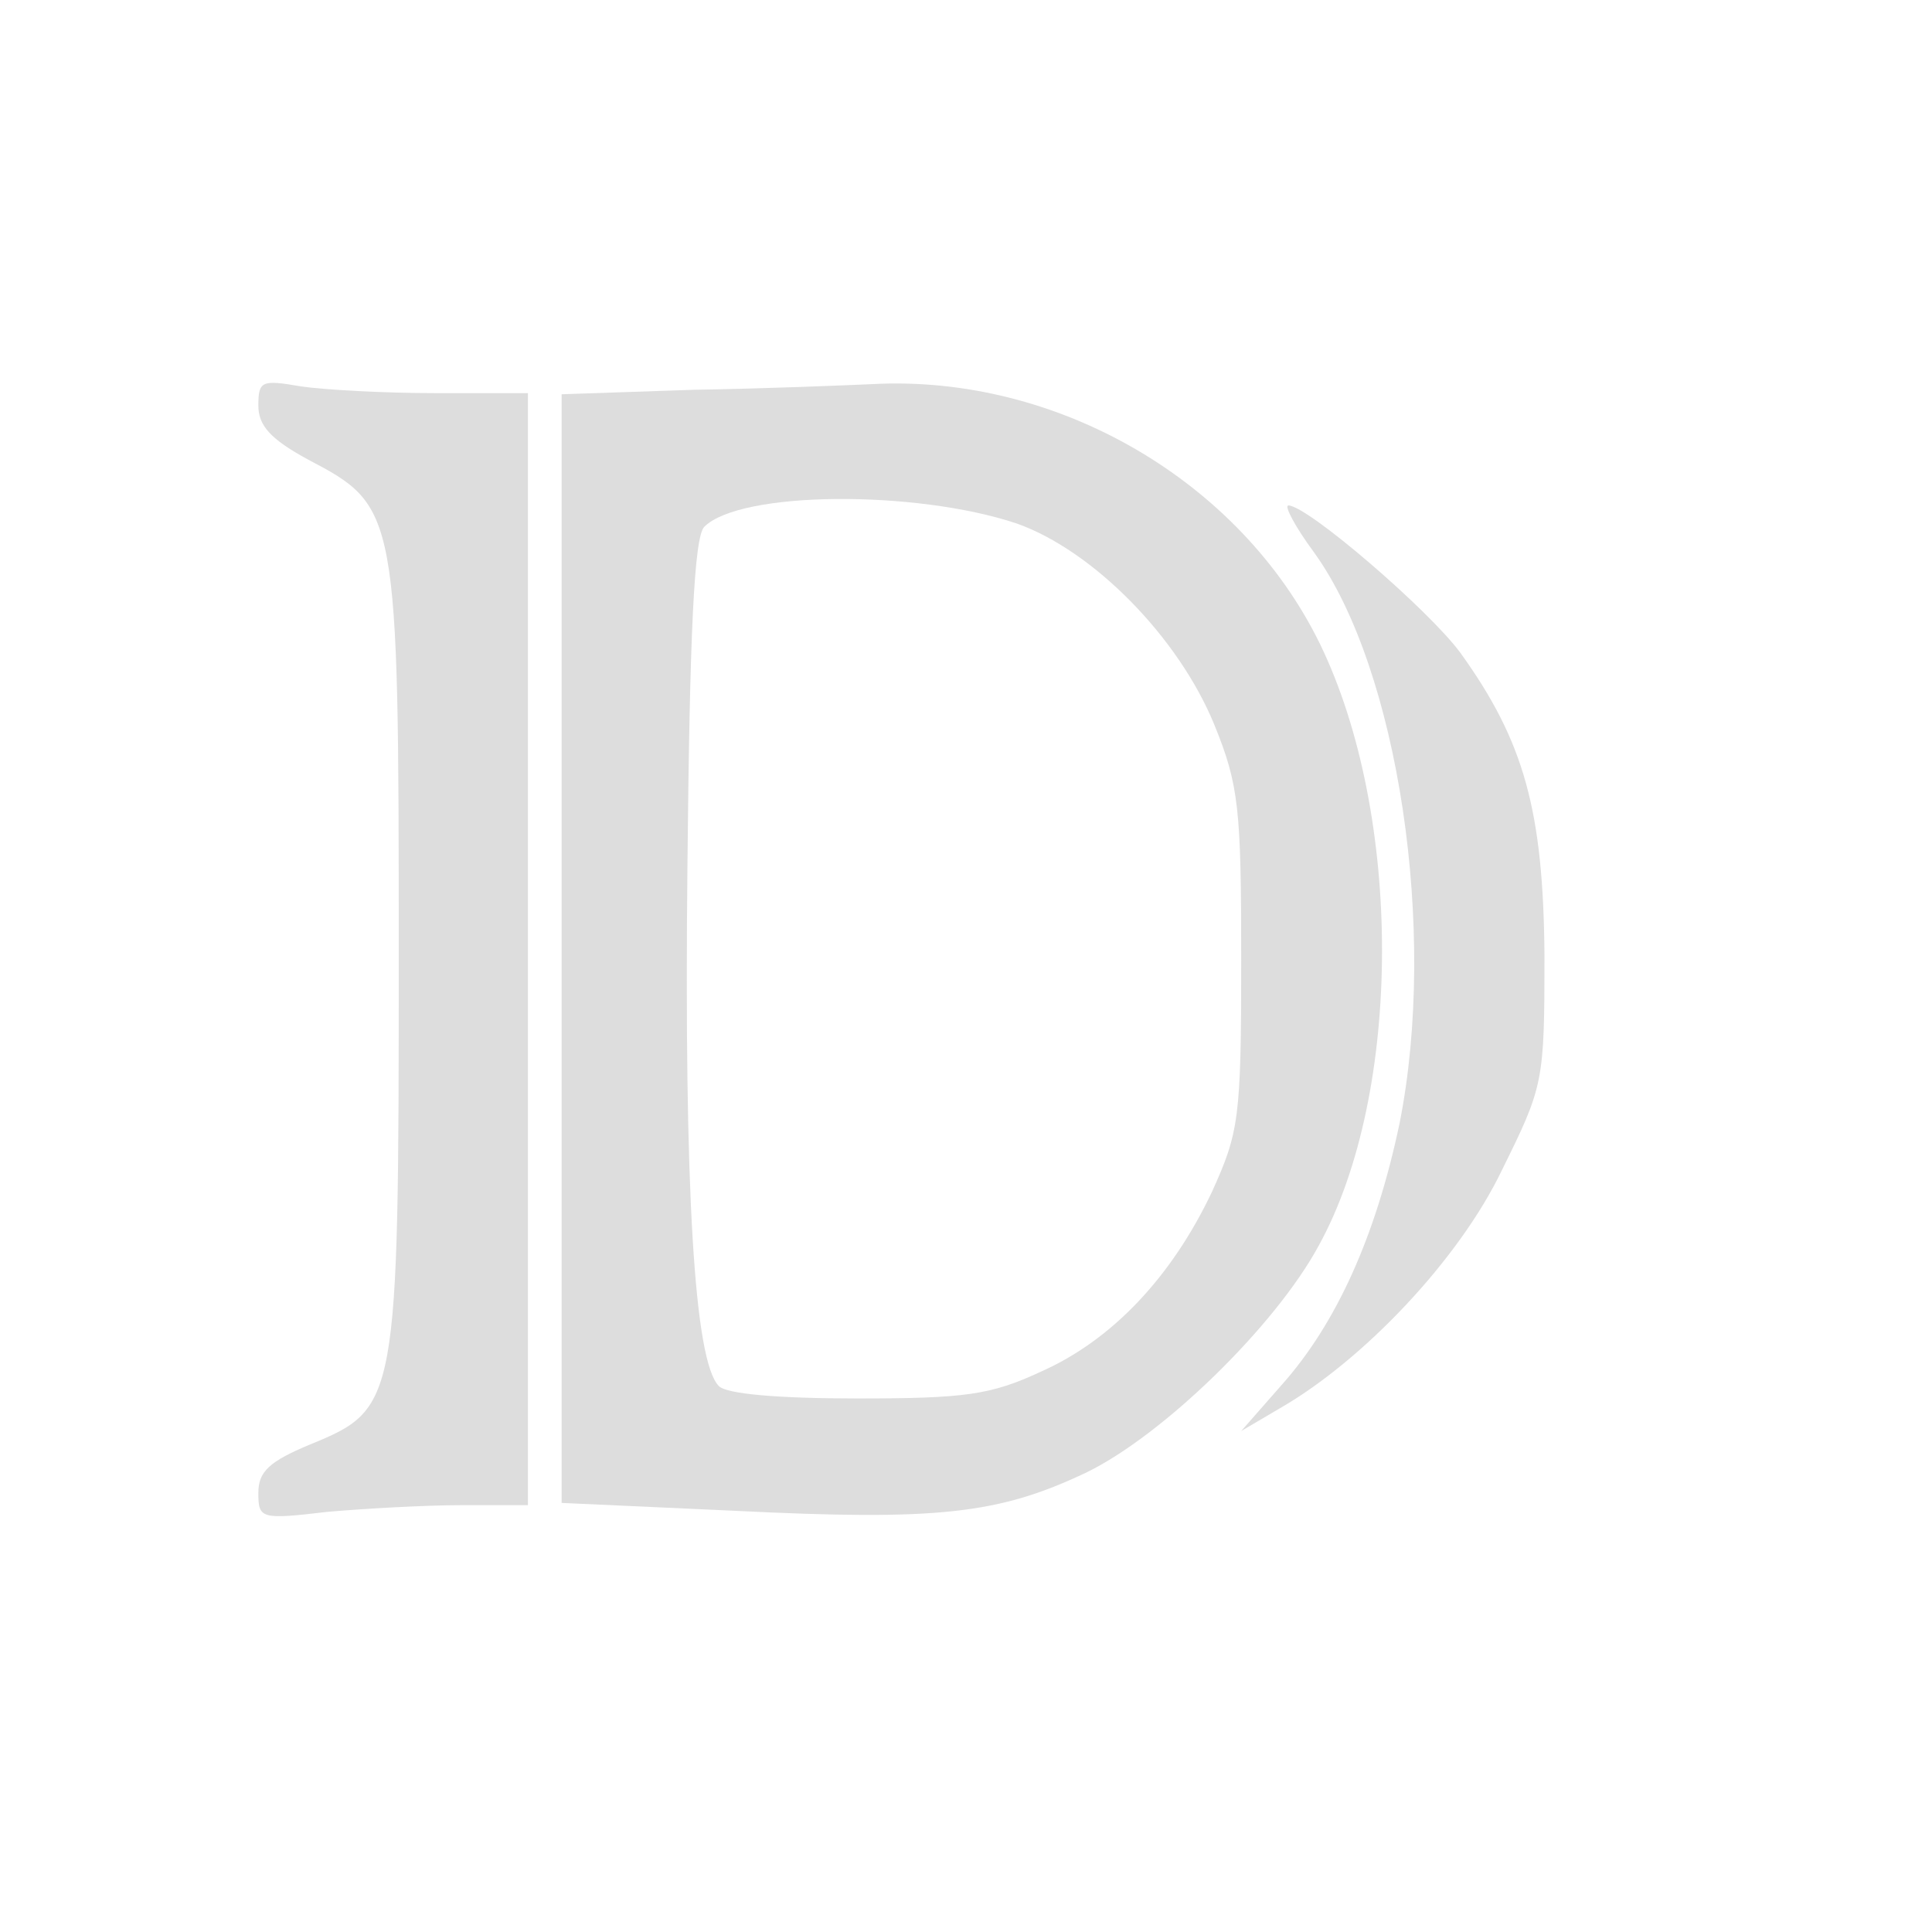
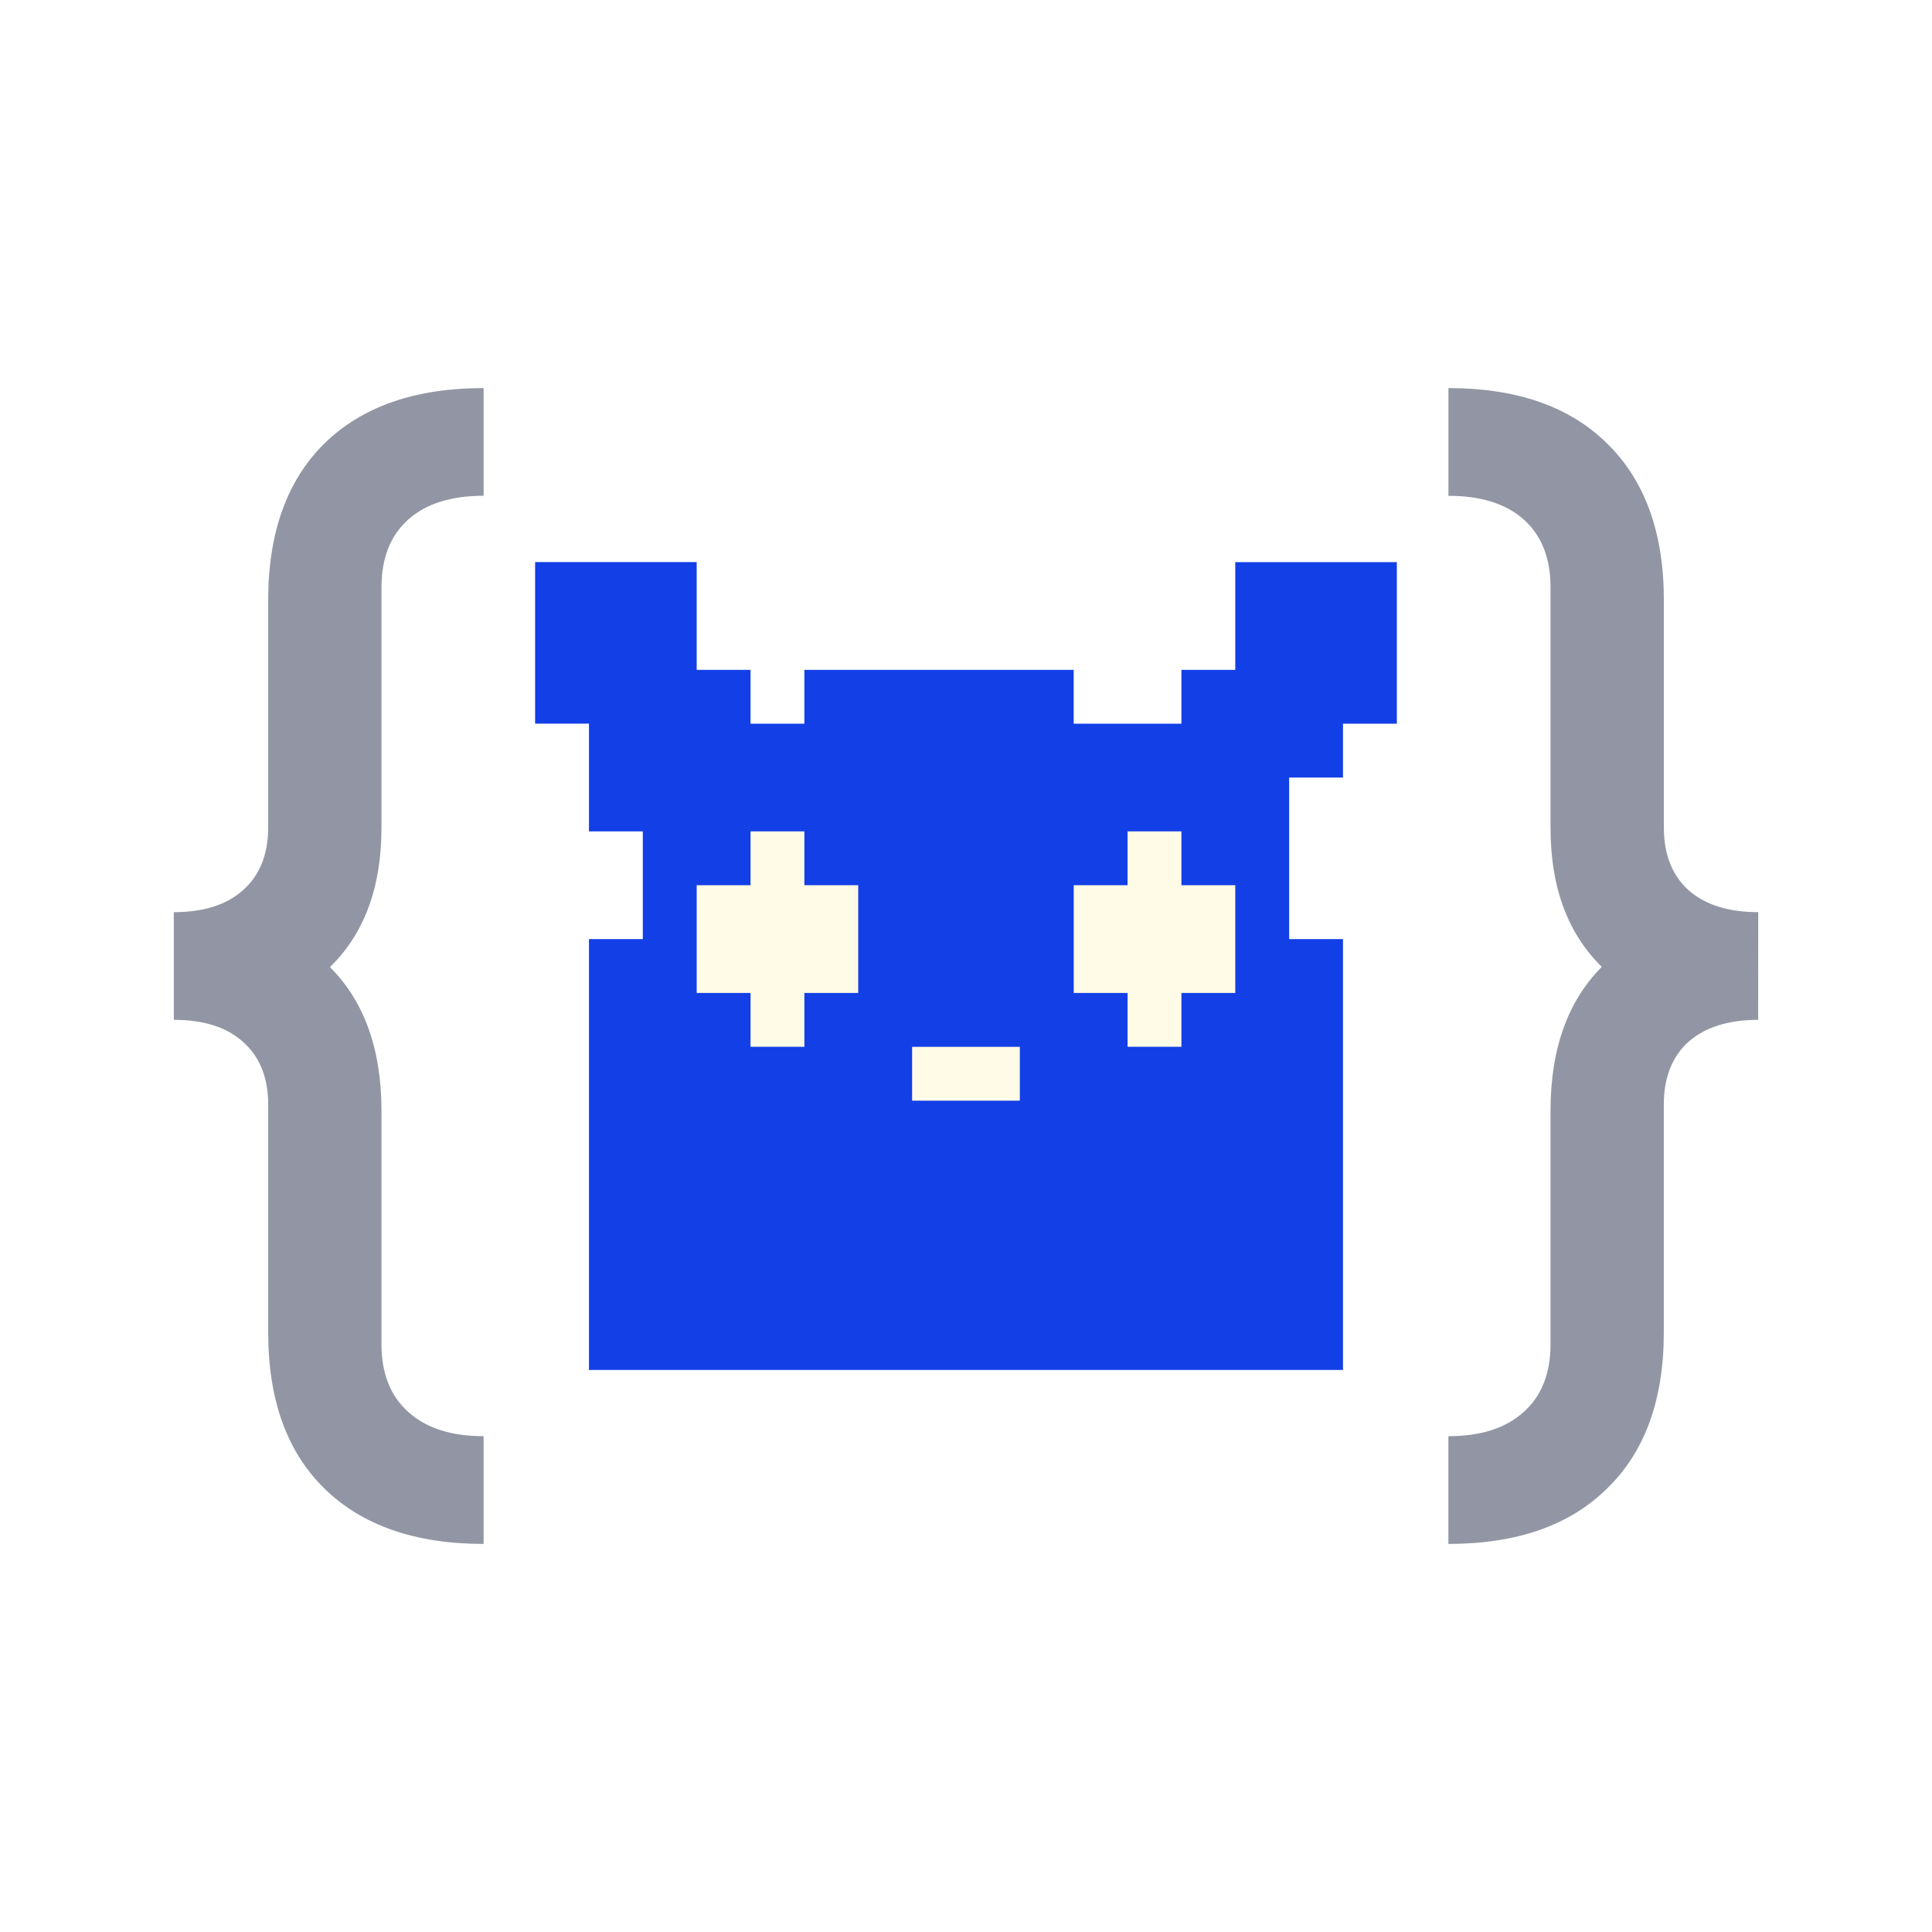
- <svg xmlns="http://www.w3.org/2000/svg" version="1.0" width="38pt" height="38pt" viewBox="0 0 172 172" preserveAspectRatio="xMidYMid meet">
-   <g transform="translate(0,172) scale(0.1,-0.1)" fill="#dddddd" stroke="none">
-     <path d="M230 1359 c0 -18 11 -30 44 -48 80 -42 81 -45 81 -441 0 -400 -1 -404 -79 -436 -36 -15 -46 -24 -46 -43 0 -23 2 -24 61 -17 34 3 88 6 120 6 l59 0 0 495 0 495 -82 0 c-46 0 -100 3 -120 6 -35 6 -38 5 -38 -17z" />
-     <path d="M618 1373 l-118 -4 0 -493 0 -494 154 -7 c181 -9 235 -3 313 34 68 33 168 130 207 202 75 136 75 384 1 536 -71 145 -234 240 -399 231 -23 -1 -94 -4 -158 -5z m287 -119 c68 -24 144 -101 176 -179 22 -54 24 -75 24 -210 0 -141 -2 -153 -26 -206 -36 -76 -89 -132 -152 -160 -45 -21 -68 -24 -164 -24 -71 0 -116 4 -123 11 -22 22 -31 175 -28 463 2 208 6 293 15 302 32 32 188 33 278 3z" />
-     <path d="M1170 1228 c75 -104 110 -337 76 -508 -21 -100 -56 -178 -105 -233 l-36 -41 34 20 c75 43 160 133 198 212 37 75 38 78 38 191 -1 129 -18 191 -75 270 -28 38 -136 131 -153 131 -4 0 6 -19 23 -42z" />
-   </g>
+ <svg xmlns="http://www.w3.org/2000/svg" width="38pt" height="38pt" viewBox="0 0 38 38" version="1.1" id="svg8">
+   <defs id="defs2" />
+   <path d="m 3.419,17.941 q 0.884,0 1.365,-0.437 0.491,-0.437 0.491,-1.234 v -4.466 q 0,-1.987 1.103,-3.079 1.114,-1.092 3.134,-1.092 v 2.118 q -0.961,0 -1.485,0.47 -0.524,0.47 -0.524,1.332 v 4.728 q 0,1.802 -1.07,2.795 -1.07,0.983 -3.014,0.983 z m 6.093,12.426 q -2.02,0 -3.134,-1.092 -1.103,-1.081 -1.103,-3.068 v -4.477 q 0,-0.797 -0.491,-1.234 Q 4.303,20.059 3.419,20.059 V 17.941 q 1.955,0 3.014,1.026 1.07,1.015 1.07,2.883 v 4.586 q 0,0.863 0.524,1.332 0.524,0.48 1.485,0.48 z" style="font-style:normal;font-variant:normal;font-weight:normal;font-stretch:normal;font-size:45.861px;line-height:1.25;font-family:Bahnschrift;-inkscape-font-specification:Bahnschrift;letter-spacing:0px;word-spacing:0px;display:inline;fill:#9296a4;fill-opacity:1;stroke:none;stroke-width:0.129" id="path825" />
+   <path d="m 34.581,20.059 q -1.944,0 -3.014,-0.983 -1.07,-0.994 -1.07,-2.795 v -4.728 q 0,-0.863 -0.524,-1.332 Q 29.449,9.752 28.489,9.752 V 7.633 q 2.02,0 3.123,1.092 1.114,1.092 1.114,3.079 v 4.466 q 0,0.797 0.48,1.234 0.491,0.437 1.376,0.437 z m -6.093,8.189 q 0.961,0 1.485,-0.48 0.524,-0.47 0.524,-1.332 v -4.586 q 0,-1.867 1.059,-2.883 1.07,-1.026 3.025,-1.026 v 2.118 q -0.884,0 -1.376,0.437 -0.48,0.437 -0.48,1.234 v 4.477 q 0,1.987 -1.114,3.068 -1.103,1.092 -3.123,1.092 z" style="font-style:normal;font-variant:normal;font-weight:normal;font-stretch:normal;font-size:45.861px;line-height:1.25;font-family:Bahnschrift;-inkscape-font-specification:Bahnschrift;letter-spacing:0px;word-spacing:0px;display:inline;fill:#9296a4;fill-opacity:1;stroke:none;stroke-width:0.129" id="path827" />
+   <path id="path1407" d="m 10.525,11.055 v 3.178 h 1.059 v 2.119 h 1.059 v 2.119 h -1.059 v 8.475 h 14.831 v -8.475 h -1.059 v -3.178 h 1.059 v -1.059 h 1.059 v -3.178 h -3.178 v 2.119 h -1.059 v 1.059 h -2.119 v -1.059 h -5.297 v 1.059 h -1.059 v -1.059 h -1.059 v -2.119 z" style="display:inline;fill:#133fe7;fill-opacity:1;stroke:none;stroke-width:0.212px;stroke-linecap:butt;stroke-linejoin:miter;stroke-opacity:1" />
+   <path style="display:inline;fill:#fffbe7;fill-opacity:1;stroke:none;stroke-width:0.212px;stroke-linecap:butt;stroke-linejoin:miter;stroke-opacity:1" d="m 14.762,16.352 h 1.059 v 1.059 h 1.059 v 2.119 h -1.059 v 1.059 h -1.059 v -1.059 h -1.059 v -2.119 h 1.059 z m 7.416,0 h 1.059 v 1.059 h 1.059 v 2.119 h -1.059 v 1.059 h -1.059 v -1.059 h -1.059 v -2.119 h 1.059 z m -4.238,4.238 h 2.119 v 1.059 h -2.119 z" id="path5121" />
</svg>
